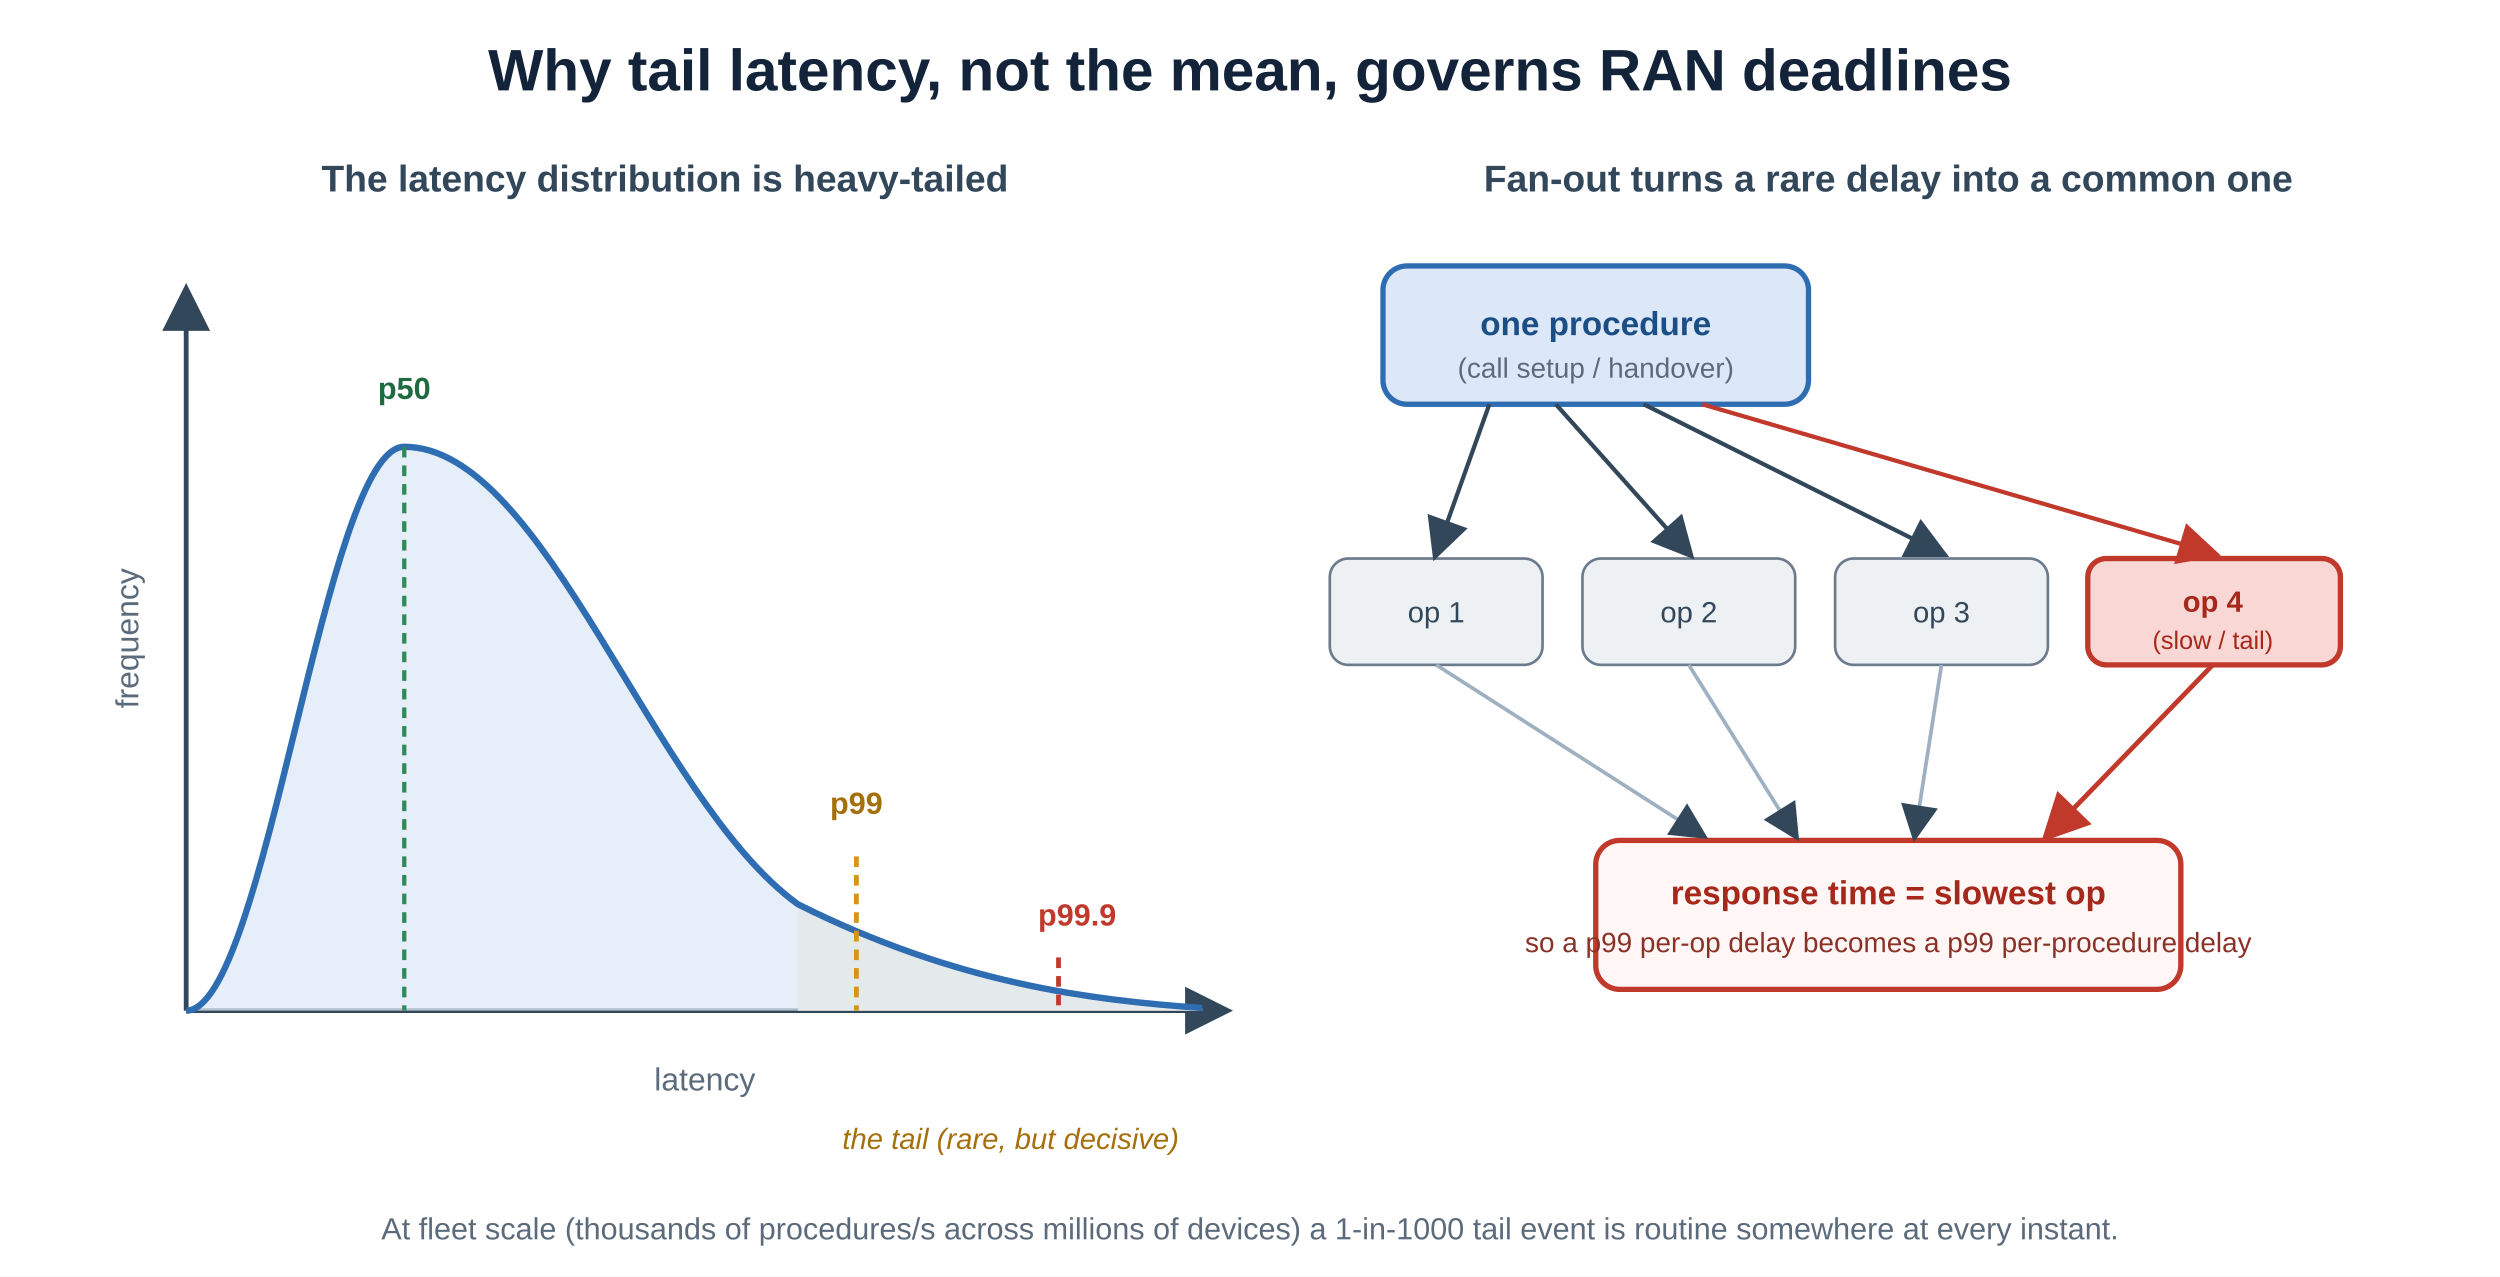
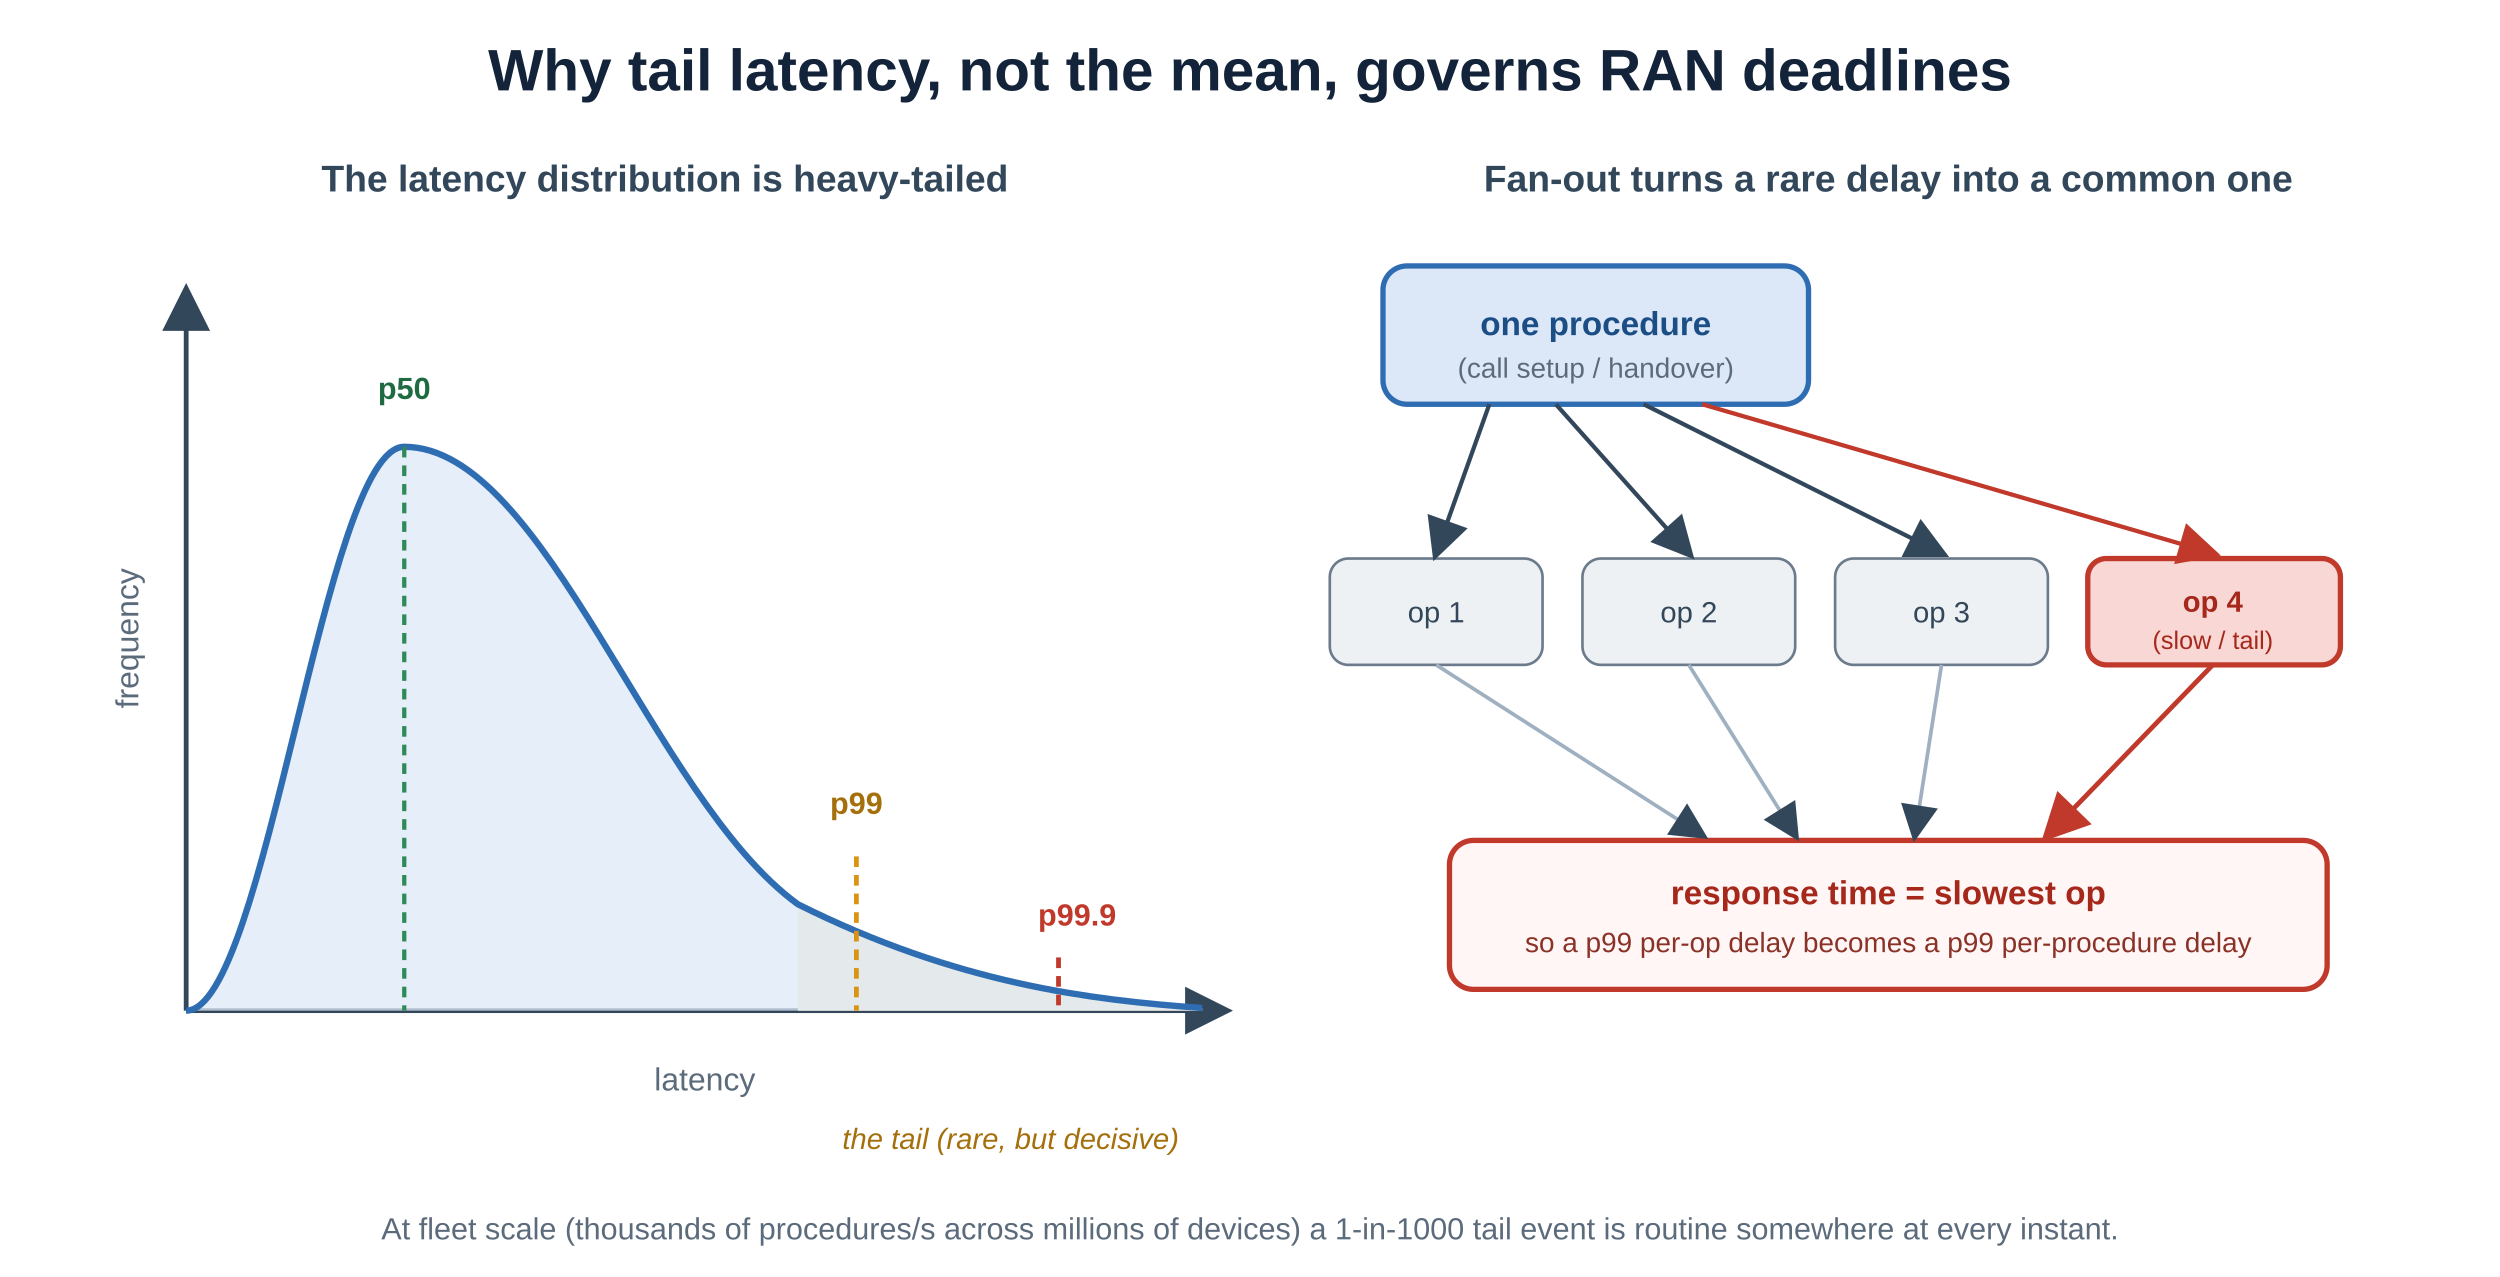
<svg xmlns="http://www.w3.org/2000/svg" viewBox="0 0 940 480" width="940" height="480" font-family="'Segoe UI','Helvetica Neue',Arial,sans-serif">
  <defs>
    <marker id="a" markerWidth="10" markerHeight="10" refX="8" refY="5" orient="auto">
      <path d="M0,0 L10,5 L0,10 z" fill="#33475b" />
    </marker>
    <marker id="ar" markerWidth="10" markerHeight="10" refX="8" refY="5" orient="auto">
      <path d="M0,0 L10,5 L0,10 z" fill="#c0392b" />
    </marker>
  </defs>
  <rect x="0" y="0" width="940" height="480" fill="#ffffff" />
  <text x="470" y="34" text-anchor="middle" font-size="22" font-weight="700" fill="#12233a">Why tail latency, not the mean, governs RAN deadlines</text>
  <text x="250" y="72" text-anchor="middle" font-size="14" font-weight="700" fill="#33475b">The latency distribution is heavy-tailed</text>
  <line x1="70" y1="380" x2="460" y2="380" stroke="#33475b" stroke-width="1.8" marker-end="url(#a)" />
  <line x1="70" y1="380" x2="70" y2="110" stroke="#33475b" stroke-width="1.8" marker-end="url(#a)" />
  <text x="265" y="410" text-anchor="middle" font-size="12" fill="#5b6b7b">latency</text>
  <text x="52" y="240" text-anchor="middle" font-size="12" fill="#5b6b7b" transform="rotate(-90 52 240)">frequency</text>
  <path d="M300 380 C 360 372 410 377 452 379 L452 380 Z" fill="none" />
  <path d="M300 340 C 360 370 410 376 452 379 L452 380 L300 380 Z" fill="#fdecc8" />
  <path d="M70 380 C 100 380 122 168 152 168 C 205 168 245 300 300 340 C 360 370 410 376 452 379 L452 380 L70 380 Z" fill="#dce8f7" opacity="0.75" />
  <path d="M70 380 C 100 380 122 168 152 168 C 205 168 245 300 300 340 C 360 370 410 376 452 379" fill="none" stroke="#2f6db3" stroke-width="2.4" />
  <line x1="152" y1="168" x2="152" y2="380" stroke="#2e8b57" stroke-width="1.6" stroke-dasharray="4 3" />
  <text x="152" y="150" text-anchor="middle" font-size="11.5" font-weight="700" fill="#1f6b41">p50</text>
  <line x1="322" y1="322" x2="322" y2="380" stroke="#d99413" stroke-width="1.8" stroke-dasharray="4 3" />
  <text x="322" y="306" text-anchor="middle" font-size="11.5" font-weight="700" fill="#a5700c">p99</text>
  <line x1="398" y1="360" x2="398" y2="380" stroke="#c0392b" stroke-width="1.8" stroke-dasharray="4 3" />
  <text x="405" y="348" text-anchor="middle" font-size="11.5" font-weight="700" fill="#c0392b">p99.9</text>
  <text x="380" y="432" text-anchor="middle" font-size="11" font-style="italic" fill="#a5700c">the tail (rare, but decisive)</text>
  <text x="710" y="72" text-anchor="middle" font-size="14" font-weight="700" fill="#33475b">Fan-out turns a rare delay into a common one</text>
  <rect x="520" y="100" width="160" height="52" rx="9" fill="#dce8f7" stroke="#2f6db3" stroke-width="2" />
  <text x="600" y="126" text-anchor="middle" font-size="12.5" font-weight="700" fill="#1c4e86">one procedure</text>
  <text x="600" y="142" text-anchor="middle" font-size="10.5" fill="#5b6b7b">(call setup / handover)</text>
  <g font-size="11">
    <rect x="500" y="210" width="80" height="40" rx="7" fill="#eef1f4" stroke="#6b7b8c" />
    <text x="540" y="234" text-anchor="middle" fill="#33475b">op 1</text>
    <rect x="595" y="210" width="80" height="40" rx="7" fill="#eef1f4" stroke="#6b7b8c" />
    <text x="635" y="234" text-anchor="middle" fill="#33475b">op 2</text>
    <rect x="690" y="210" width="80" height="40" rx="7" fill="#eef1f4" stroke="#6b7b8c" />
    <text x="730" y="234" text-anchor="middle" fill="#33475b">op 3</text>
    <rect x="785" y="210" width="95" height="40" rx="7" fill="#f8d7d5" stroke="#c0392b" stroke-width="2" />
    <text x="832" y="230" text-anchor="middle" font-weight="700" fill="#a5281b">op 4</text>
    <text x="832" y="244" text-anchor="middle" font-size="9.5" fill="#a5281b">(slow / tail)</text>
  </g>
  <g stroke="#33475b" stroke-width="1.6">
    <line x1="560" y1="152" x2="540" y2="208" marker-end="url(#a)" />
    <line x1="585" y1="152" x2="635" y2="208" marker-end="url(#a)" />
    <line x1="618" y1="152" x2="730" y2="208" marker-end="url(#a)" />
    <line x1="640" y1="152" x2="832" y2="208" stroke="#c0392b" marker-end="url(#ar)" />
  </g>
-   <rect x="600" y="316" width="220" height="56" rx="9" fill="#fff6f5" stroke="#c0392b" stroke-width="2" />
+   <rect x="545" y="316" width="330" height="56" rx="9" fill="#fff6f5" stroke="#c0392b" stroke-width="2" />
  <text x="710" y="340" text-anchor="middle" font-size="12.5" font-weight="700" fill="#a5281b">response time = slowest op</text>
  <text x="710" y="358" text-anchor="middle" font-size="10.5" fill="#8a3227">so a p99 per-op delay becomes a p99 per-procedure delay</text>
  <line x1="832" y1="250" x2="770" y2="314" stroke="#c0392b" stroke-width="1.8" marker-end="url(#ar)" />
  <line x1="540" y1="250" x2="640" y2="314" stroke="#9fb0c0" stroke-width="1.4" marker-end="url(#a)" />
  <line x1="635" y1="250" x2="675" y2="314" stroke="#9fb0c0" stroke-width="1.4" marker-end="url(#a)" />
  <line x1="730" y1="250" x2="720" y2="314" stroke="#9fb0c0" stroke-width="1.4" marker-end="url(#a)" />
  <text x="470" y="466" text-anchor="middle" font-size="11.5" fill="#5b6b7b">At fleet scale (thousands of procedures/s across millions of devices) a 1-in-1000 tail event is routine somewhere at every instant.</text>
</svg>
